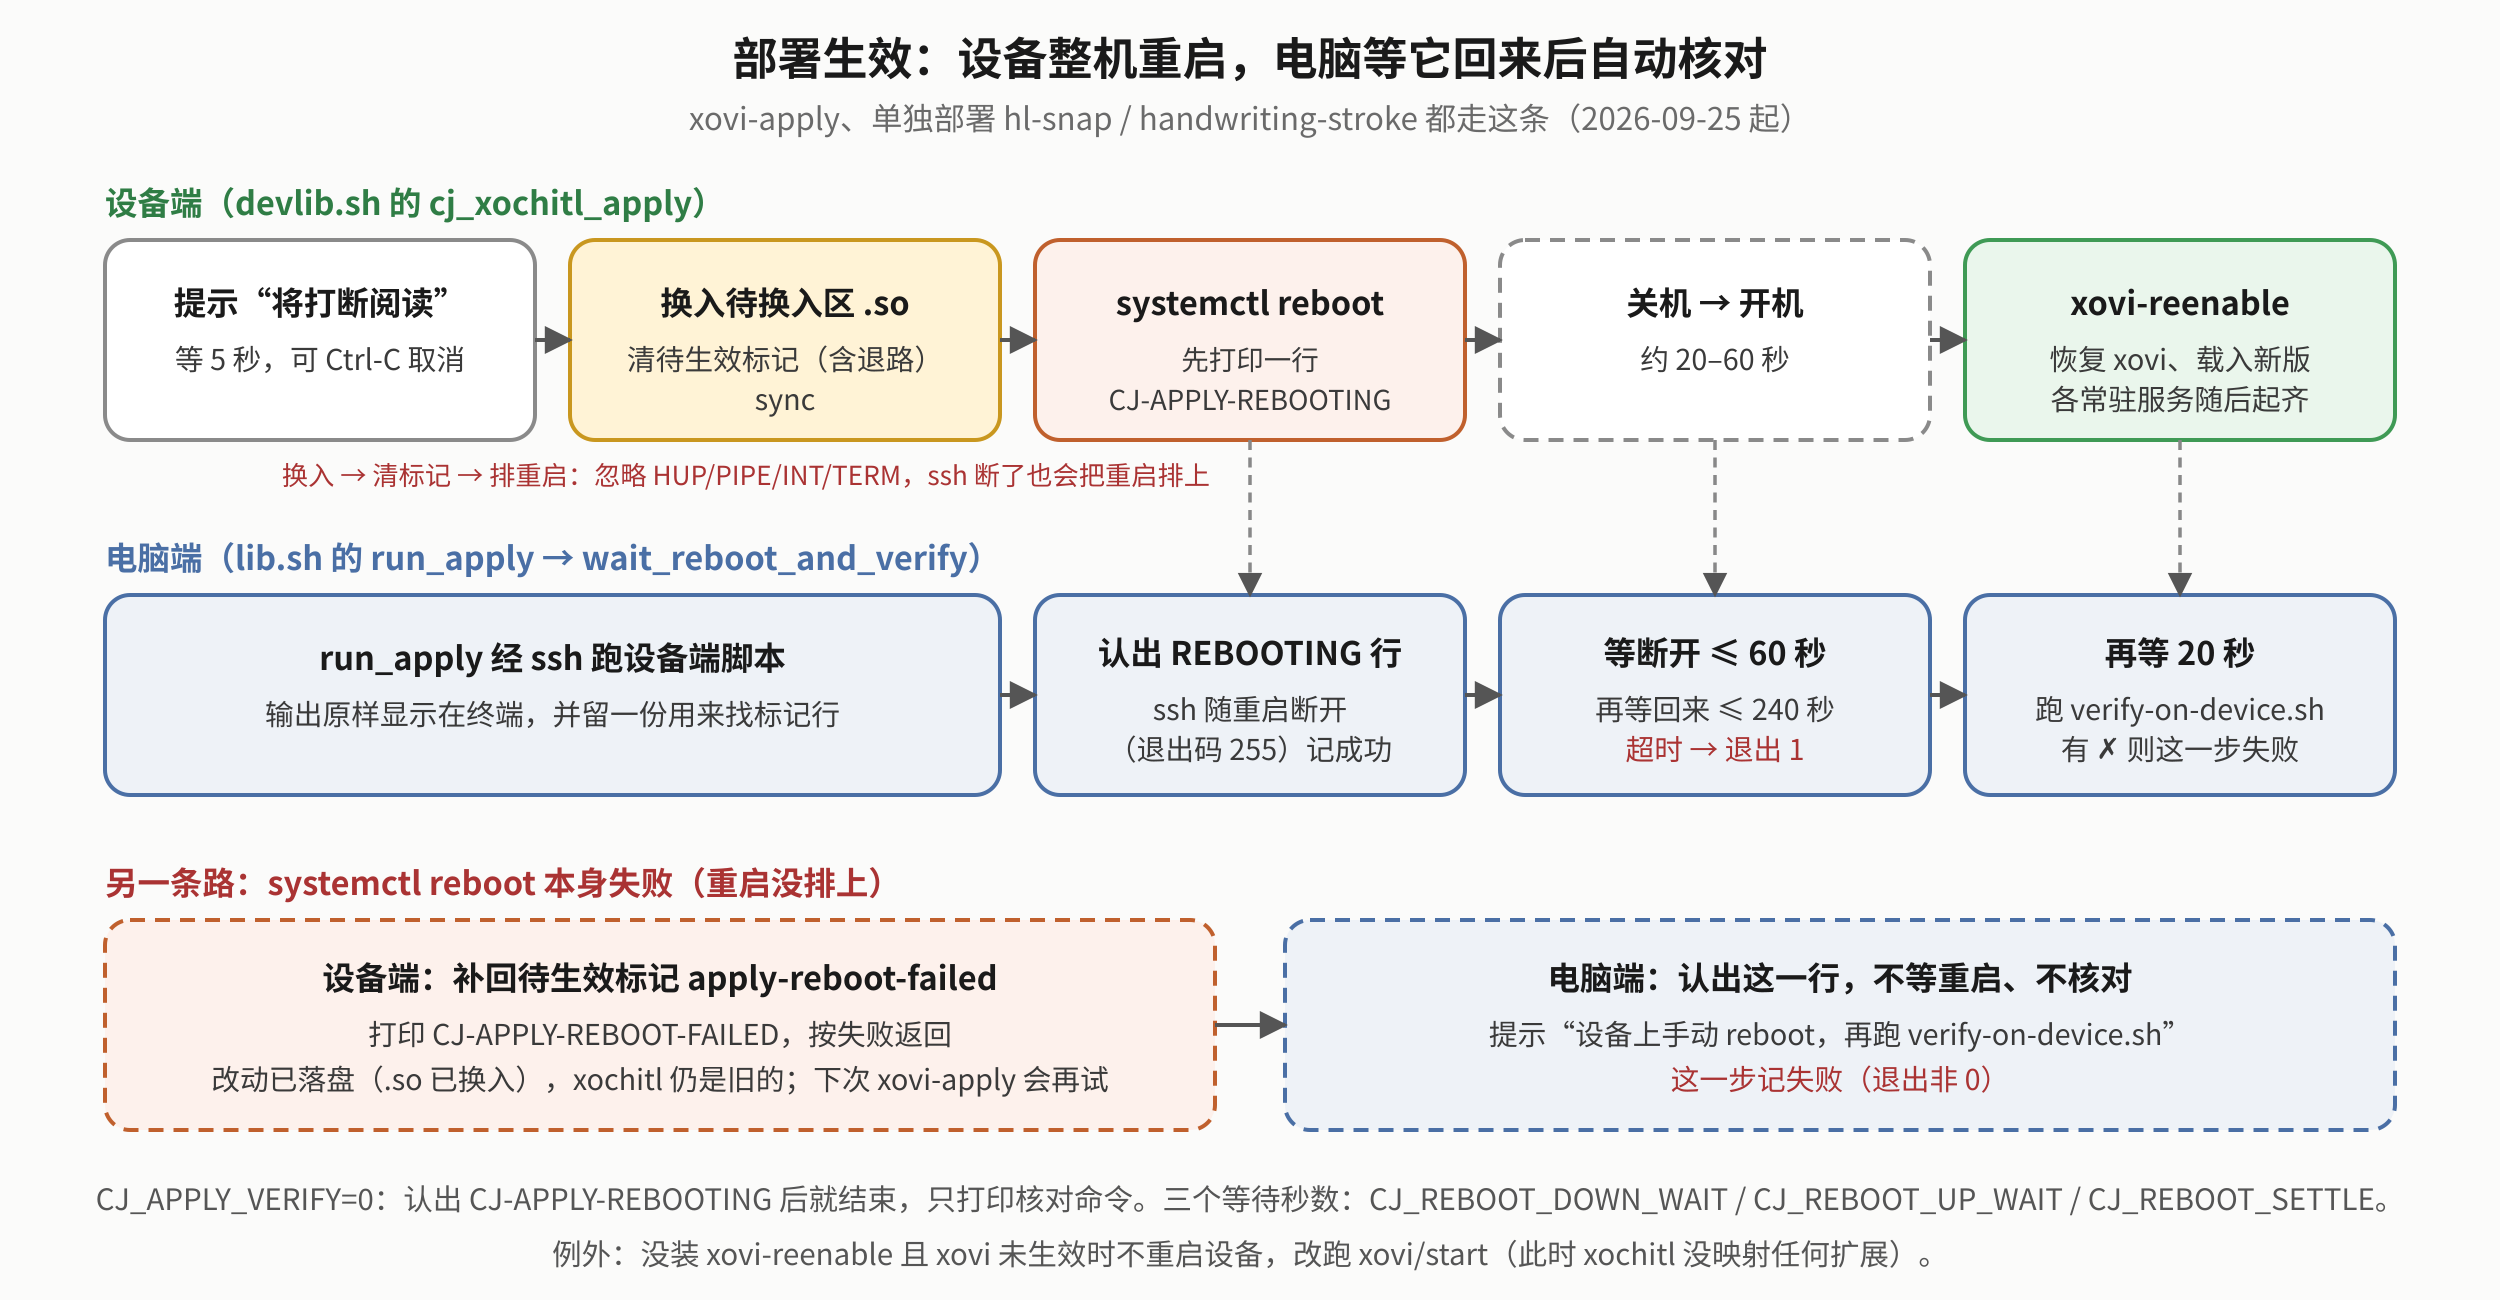
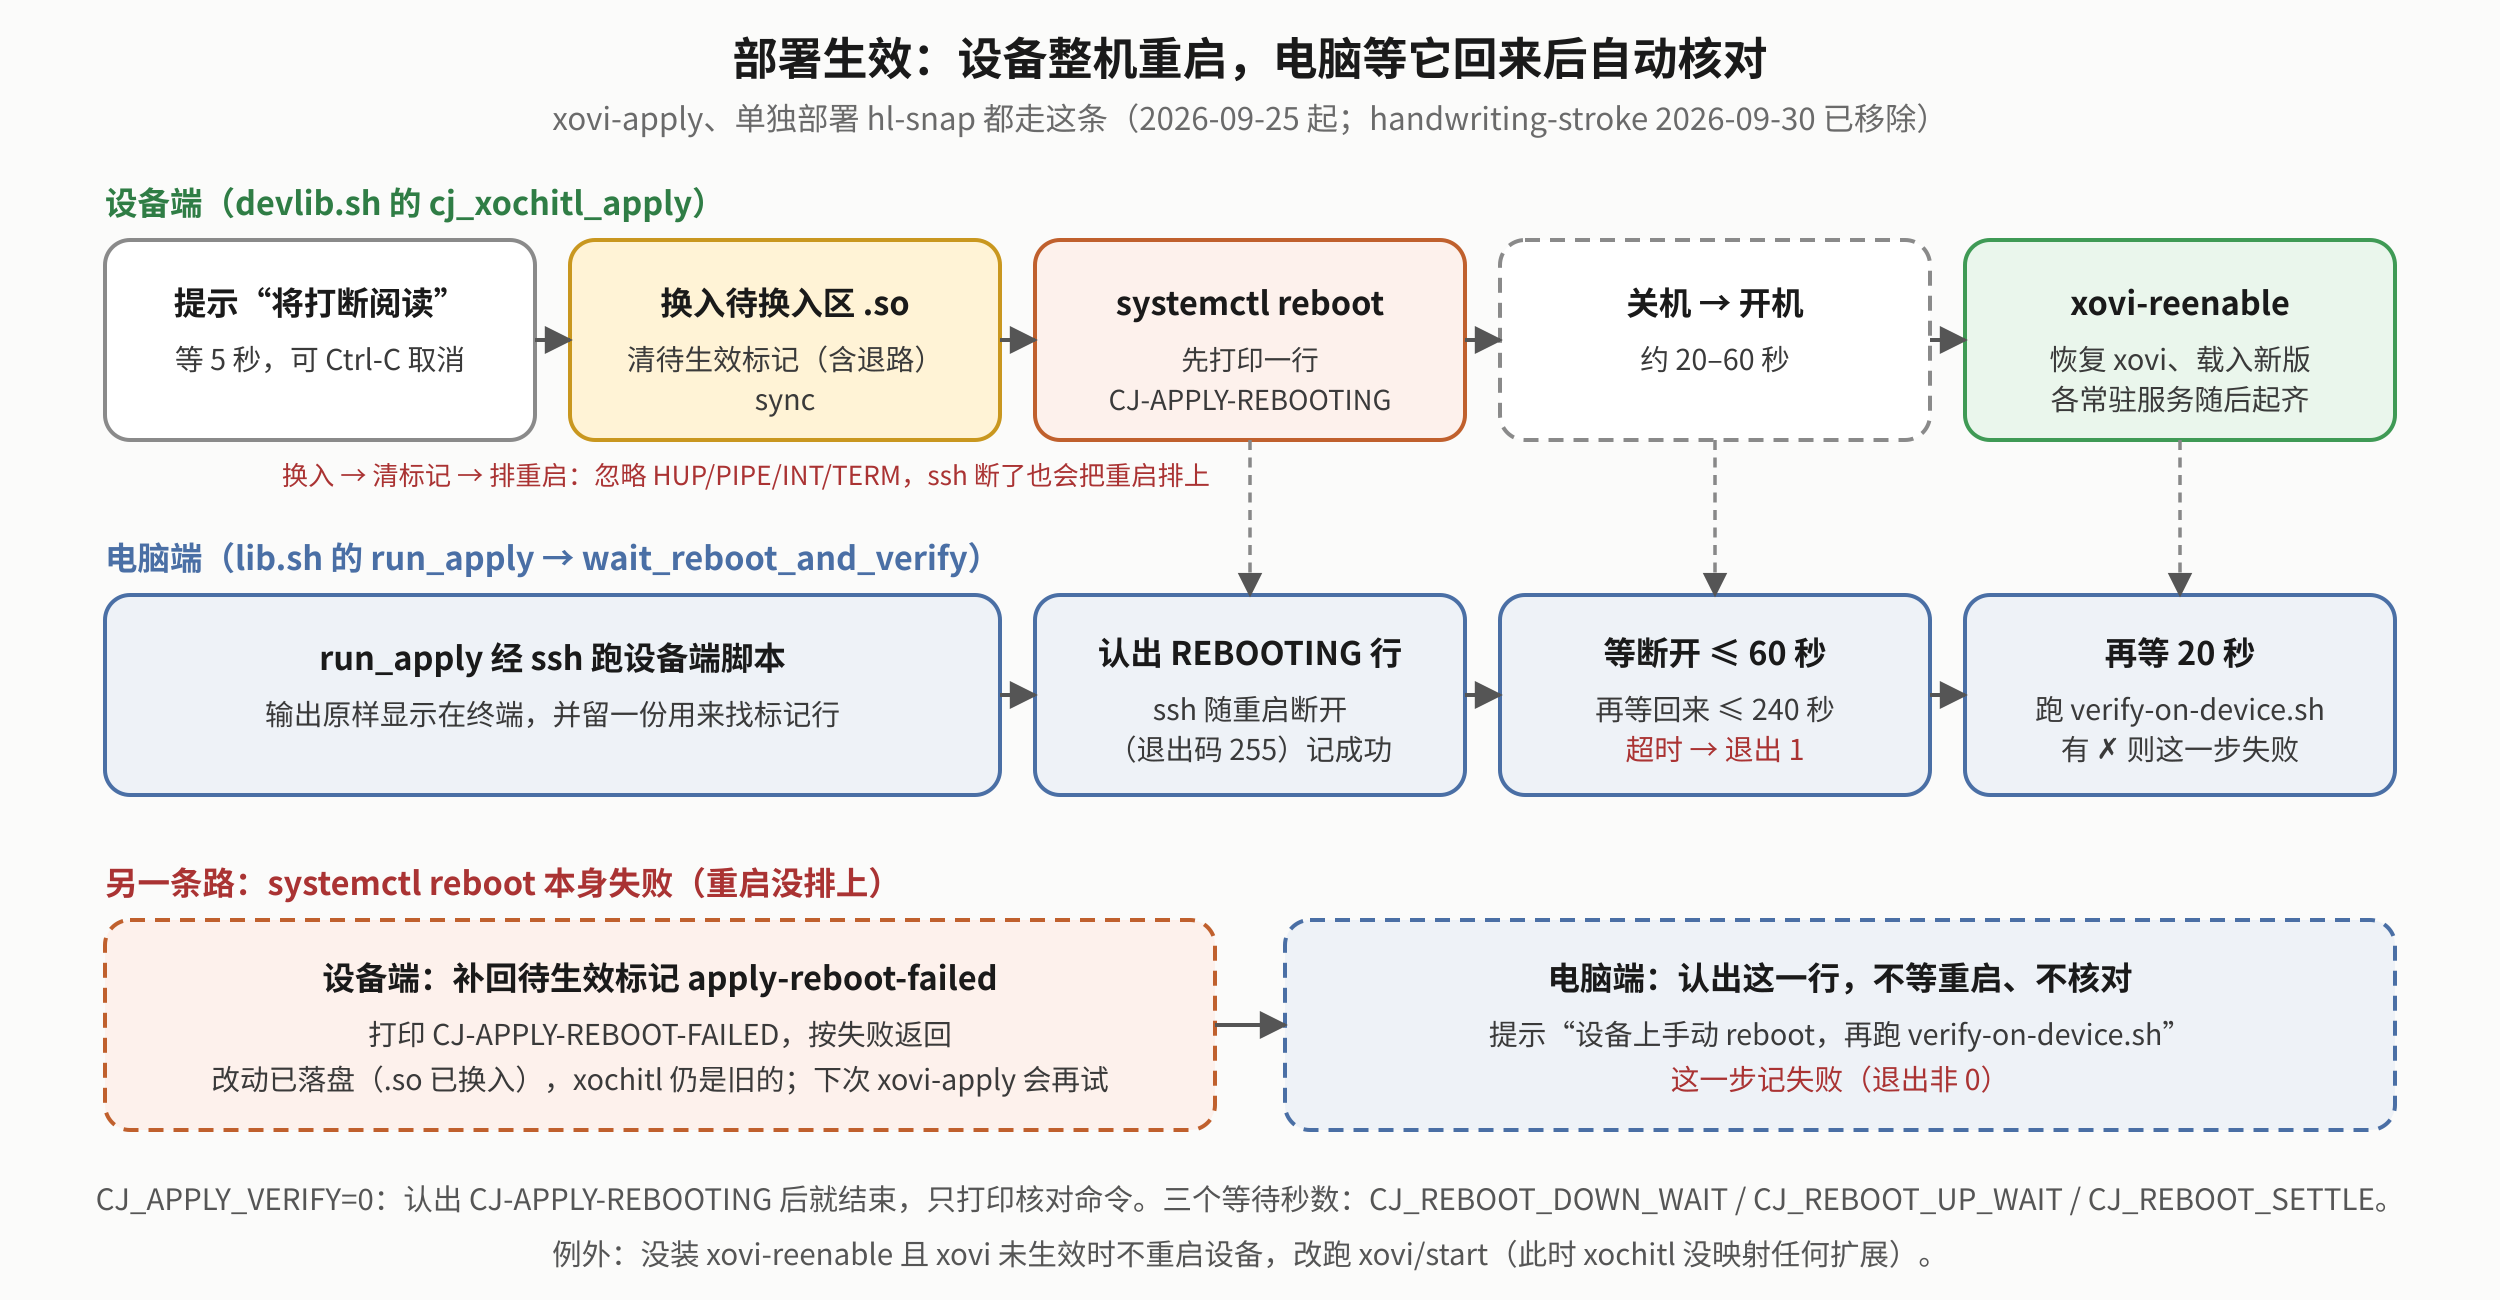
<svg xmlns="http://www.w3.org/2000/svg" viewBox="0 0 1000 520" font-family="Noto Sans CJK SC, sans-serif">
  <defs>
    <marker id="av-m" viewBox="0 0 10 10" refX="9" refY="5" markerWidth="7" markerHeight="7" orient="auto-start-reverse">
      <path d="M0,0 L10,5 L0,10 z" fill="#555" />
    </marker>
  </defs>
  <rect x="0" y="0" width="1000" height="520" fill="#fbfbfa" />
  <text x="500" y="30" text-anchor="middle" font-size="18" font-weight="bold" fill="#1a1a1a">部署生效：设备整机重启，电脑等它回来后自动核对</text>
-   <text x="500" y="52" text-anchor="middle" font-size="12.5" fill="#6a6a6a">xovi-apply、单独部署 hl-snap / handwriting-stroke 都走这条（2026-09-25 起）</text>
+   <text x="500" y="52" text-anchor="middle" font-size="12.5" fill="#6a6a6a">xovi-apply、单独部署 hl-snap 都走这条（2026-09-25 起；handwriting-stroke 2026-09-30 已移除）</text>
  <text x="42" y="86" font-size="13" font-weight="bold" fill="#2f7d45">设备端（devlib.sh 的 cj_xochitl_apply）</text>
  <rect x="42" y="96" width="172" height="80" rx="10" fill="#ffffff" stroke="#8a8a8a" stroke-width="1.6" />
  <text x="128" y="126" text-anchor="middle" font-size="13" font-weight="bold" fill="#1a1a1a">提示“将打断阅读”</text>
  <text x="128" y="148" text-anchor="middle" font-size="11.5" fill="#3a3a3a">等 5 秒，可 Ctrl-C 取消</text>
  <rect x="228" y="96" width="172" height="80" rx="10" fill="#fff3d6" stroke="#c9971f" stroke-width="1.6" />
  <text x="314" y="126" text-anchor="middle" font-size="13" font-weight="bold" fill="#1a1a1a">换入待换入区 .so</text>
  <text x="314" y="148" text-anchor="middle" font-size="11.5" fill="#3a3a3a">清待生效标记（含退路）</text>
  <text x="314" y="164" text-anchor="middle" font-size="11.5" fill="#3a3a3a">sync</text>
  <rect x="414" y="96" width="172" height="80" rx="10" fill="#fdf1ec" stroke="#c0602d" stroke-width="1.6" />
  <text x="500" y="126" text-anchor="middle" font-size="13" font-weight="bold" fill="#1a1a1a">systemctl reboot</text>
  <text x="500" y="148" text-anchor="middle" font-size="11" fill="#3a3a3a">先打印一行</text>
  <text x="500" y="164" text-anchor="middle" font-size="11" fill="#3a3a3a">CJ-APPLY-REBOOTING</text>
  <rect x="600" y="96" width="172" height="80" rx="10" fill="#ffffff" stroke="#8a8a8a" stroke-width="1.6" stroke-dasharray="6 4" />
  <text x="686" y="126" text-anchor="middle" font-size="13" font-weight="bold" fill="#1a1a1a">关机 → 开机</text>
  <text x="686" y="148" text-anchor="middle" font-size="11.5" fill="#3a3a3a">约 20–60 秒</text>
  <rect x="786" y="96" width="172" height="80" rx="10" fill="#eaf6ec" stroke="#3f9a55" stroke-width="1.6" />
  <text x="872" y="126" text-anchor="middle" font-size="13" font-weight="bold" fill="#1a1a1a">xovi-reenable</text>
  <text x="872" y="148" text-anchor="middle" font-size="11.5" fill="#3a3a3a">恢复 xovi、载入新版</text>
  <text x="872" y="164" text-anchor="middle" font-size="11.5" fill="#3a3a3a">各常驻服务随后起齐</text>
  <polyline points="214,136 228,136" fill="none" stroke="#555" stroke-width="1.6" marker-end="url(#av-m)" />
  <polyline points="400,136 414,136" fill="none" stroke="#555" stroke-width="1.6" marker-end="url(#av-m)" />
  <polyline points="586,136 600,136" fill="none" stroke="#555" stroke-width="1.6" marker-end="url(#av-m)" />
  <polyline points="772,136 786,136" fill="none" stroke="#555" stroke-width="1.6" marker-end="url(#av-m)" />
  <text x="484" y="194" text-anchor="end" font-size="10.5" fill="#a33">换入 → 清标记 → 排重启：忽略 HUP/PIPE/INT/TERM，ssh 断了也会把重启排上</text>
  <text x="42" y="228" font-size="13" font-weight="bold" fill="#4a6fa5">电脑端（lib.sh 的 run_apply → wait_reboot_and_verify）</text>
  <rect x="42" y="238" width="358" height="80" rx="10" fill="#eef2f7" stroke="#4a6fa5" stroke-width="1.6" />
  <text x="221" y="268" text-anchor="middle" font-size="13" font-weight="bold" fill="#1a1a1a">run_apply 经 ssh 跑设备端脚本</text>
  <text x="221" y="290" text-anchor="middle" font-size="11.5" fill="#3a3a3a">输出原样显示在终端，并留一份用来找标记行</text>
  <rect x="414" y="238" width="172" height="80" rx="10" fill="#eef2f7" stroke="#4a6fa5" stroke-width="1.6" />
  <text x="500" y="266" text-anchor="middle" font-size="13" font-weight="bold" fill="#1a1a1a">认出 REBOOTING 行</text>
  <text x="500" y="288" text-anchor="middle" font-size="11.5" fill="#3a3a3a">ssh 随重启断开</text>
  <text x="500" y="304" text-anchor="middle" font-size="11.5" fill="#3a3a3a">（退出码 255）记成功</text>
  <rect x="600" y="238" width="172" height="80" rx="10" fill="#eef2f7" stroke="#4a6fa5" stroke-width="1.6" />
  <text x="686" y="266" text-anchor="middle" font-size="13" font-weight="bold" fill="#1a1a1a">等断开 ≤ 60 秒</text>
  <text x="686" y="288" text-anchor="middle" font-size="11.5" fill="#3a3a3a">再等回来 ≤ 240 秒</text>
  <text x="686" y="304" text-anchor="middle" font-size="11.5" fill="#a33">超时 → 退出 1</text>
  <rect x="786" y="238" width="172" height="80" rx="10" fill="#eef2f7" stroke="#4a6fa5" stroke-width="1.6" />
  <text x="872" y="266" text-anchor="middle" font-size="13" font-weight="bold" fill="#1a1a1a">再等 20 秒</text>
  <text x="872" y="288" text-anchor="middle" font-size="11.5" fill="#3a3a3a">跑 verify-on-device.sh</text>
  <text x="872" y="304" text-anchor="middle" font-size="11.5" fill="#3a3a3a">有 ✗ 则这一步失败</text>
  <polyline points="400,278 414,278" fill="none" stroke="#555" stroke-width="1.6" marker-end="url(#av-m)" />
  <polyline points="586,278 600,278" fill="none" stroke="#555" stroke-width="1.6" marker-end="url(#av-m)" />
  <polyline points="772,278 786,278" fill="none" stroke="#555" stroke-width="1.6" marker-end="url(#av-m)" />
  <polyline points="500,176 500,238" fill="none" stroke="#888" stroke-width="1.4" stroke-dasharray="4 3" marker-end="url(#av-m)" />
  <polyline points="686,176 686,238" fill="none" stroke="#888" stroke-width="1.4" stroke-dasharray="4 3" marker-end="url(#av-m)" />
  <polyline points="872,176 872,238" fill="none" stroke="#888" stroke-width="1.4" stroke-dasharray="4 3" marker-end="url(#av-m)" />
  <text x="42" y="358" font-size="13" font-weight="bold" fill="#a33">另一条路：systemctl reboot 本身失败（重启没排上）</text>
  <rect x="42" y="368" width="444" height="84" rx="10" fill="#fdf1ec" stroke="#c0602d" stroke-width="1.6" stroke-dasharray="6 4" />
  <text x="264" y="396" text-anchor="middle" font-size="13" font-weight="bold" fill="#1a1a1a">设备端：补回待生效标记 apply-reboot-failed</text>
  <text x="264" y="418" text-anchor="middle" font-size="11.5" fill="#3a3a3a">打印 CJ-APPLY-REBOOT-FAILED，按失败返回</text>
  <text x="264" y="436" text-anchor="middle" font-size="11.5" fill="#3a3a3a">改动已落盘（.so 已换入），xochitl 仍是旧的；下次 xovi-apply 会再试</text>
  <rect x="514" y="368" width="444" height="84" rx="10" fill="#eef2f7" stroke="#4a6fa5" stroke-width="1.6" stroke-dasharray="6 4" />
  <text x="736" y="396" text-anchor="middle" font-size="13" font-weight="bold" fill="#1a1a1a">电脑端：认出这一行，不等重启、不核对</text>
  <text x="736" y="418" text-anchor="middle" font-size="11.5" fill="#3a3a3a">提示“设备上手动 reboot，再跑 verify-on-device.sh”</text>
  <text x="736" y="436" text-anchor="middle" font-size="11.5" fill="#a33">这一步记失败（退出非 0）</text>
  <polyline points="486,410 514,410" fill="none" stroke="#555" stroke-width="1.6" marker-end="url(#av-m)" />
  <text x="500" y="484" text-anchor="middle" font-size="11.8" fill="#555">CJ_APPLY_VERIFY=0：认出 CJ-APPLY-REBOOTING 后就结束，只打印核对命令。三个等待秒数：CJ_REBOOT_DOWN_WAIT / CJ_REBOOT_UP_WAIT / CJ_REBOOT_SETTLE。</text>
  <text x="500" y="506" text-anchor="middle" font-size="11.8" fill="#555">例外：没装 xovi-reenable 且 xovi 未生效时不重启设备，改跑 xovi/start（此时 xochitl 没映射任何扩展）。</text>
</svg>
